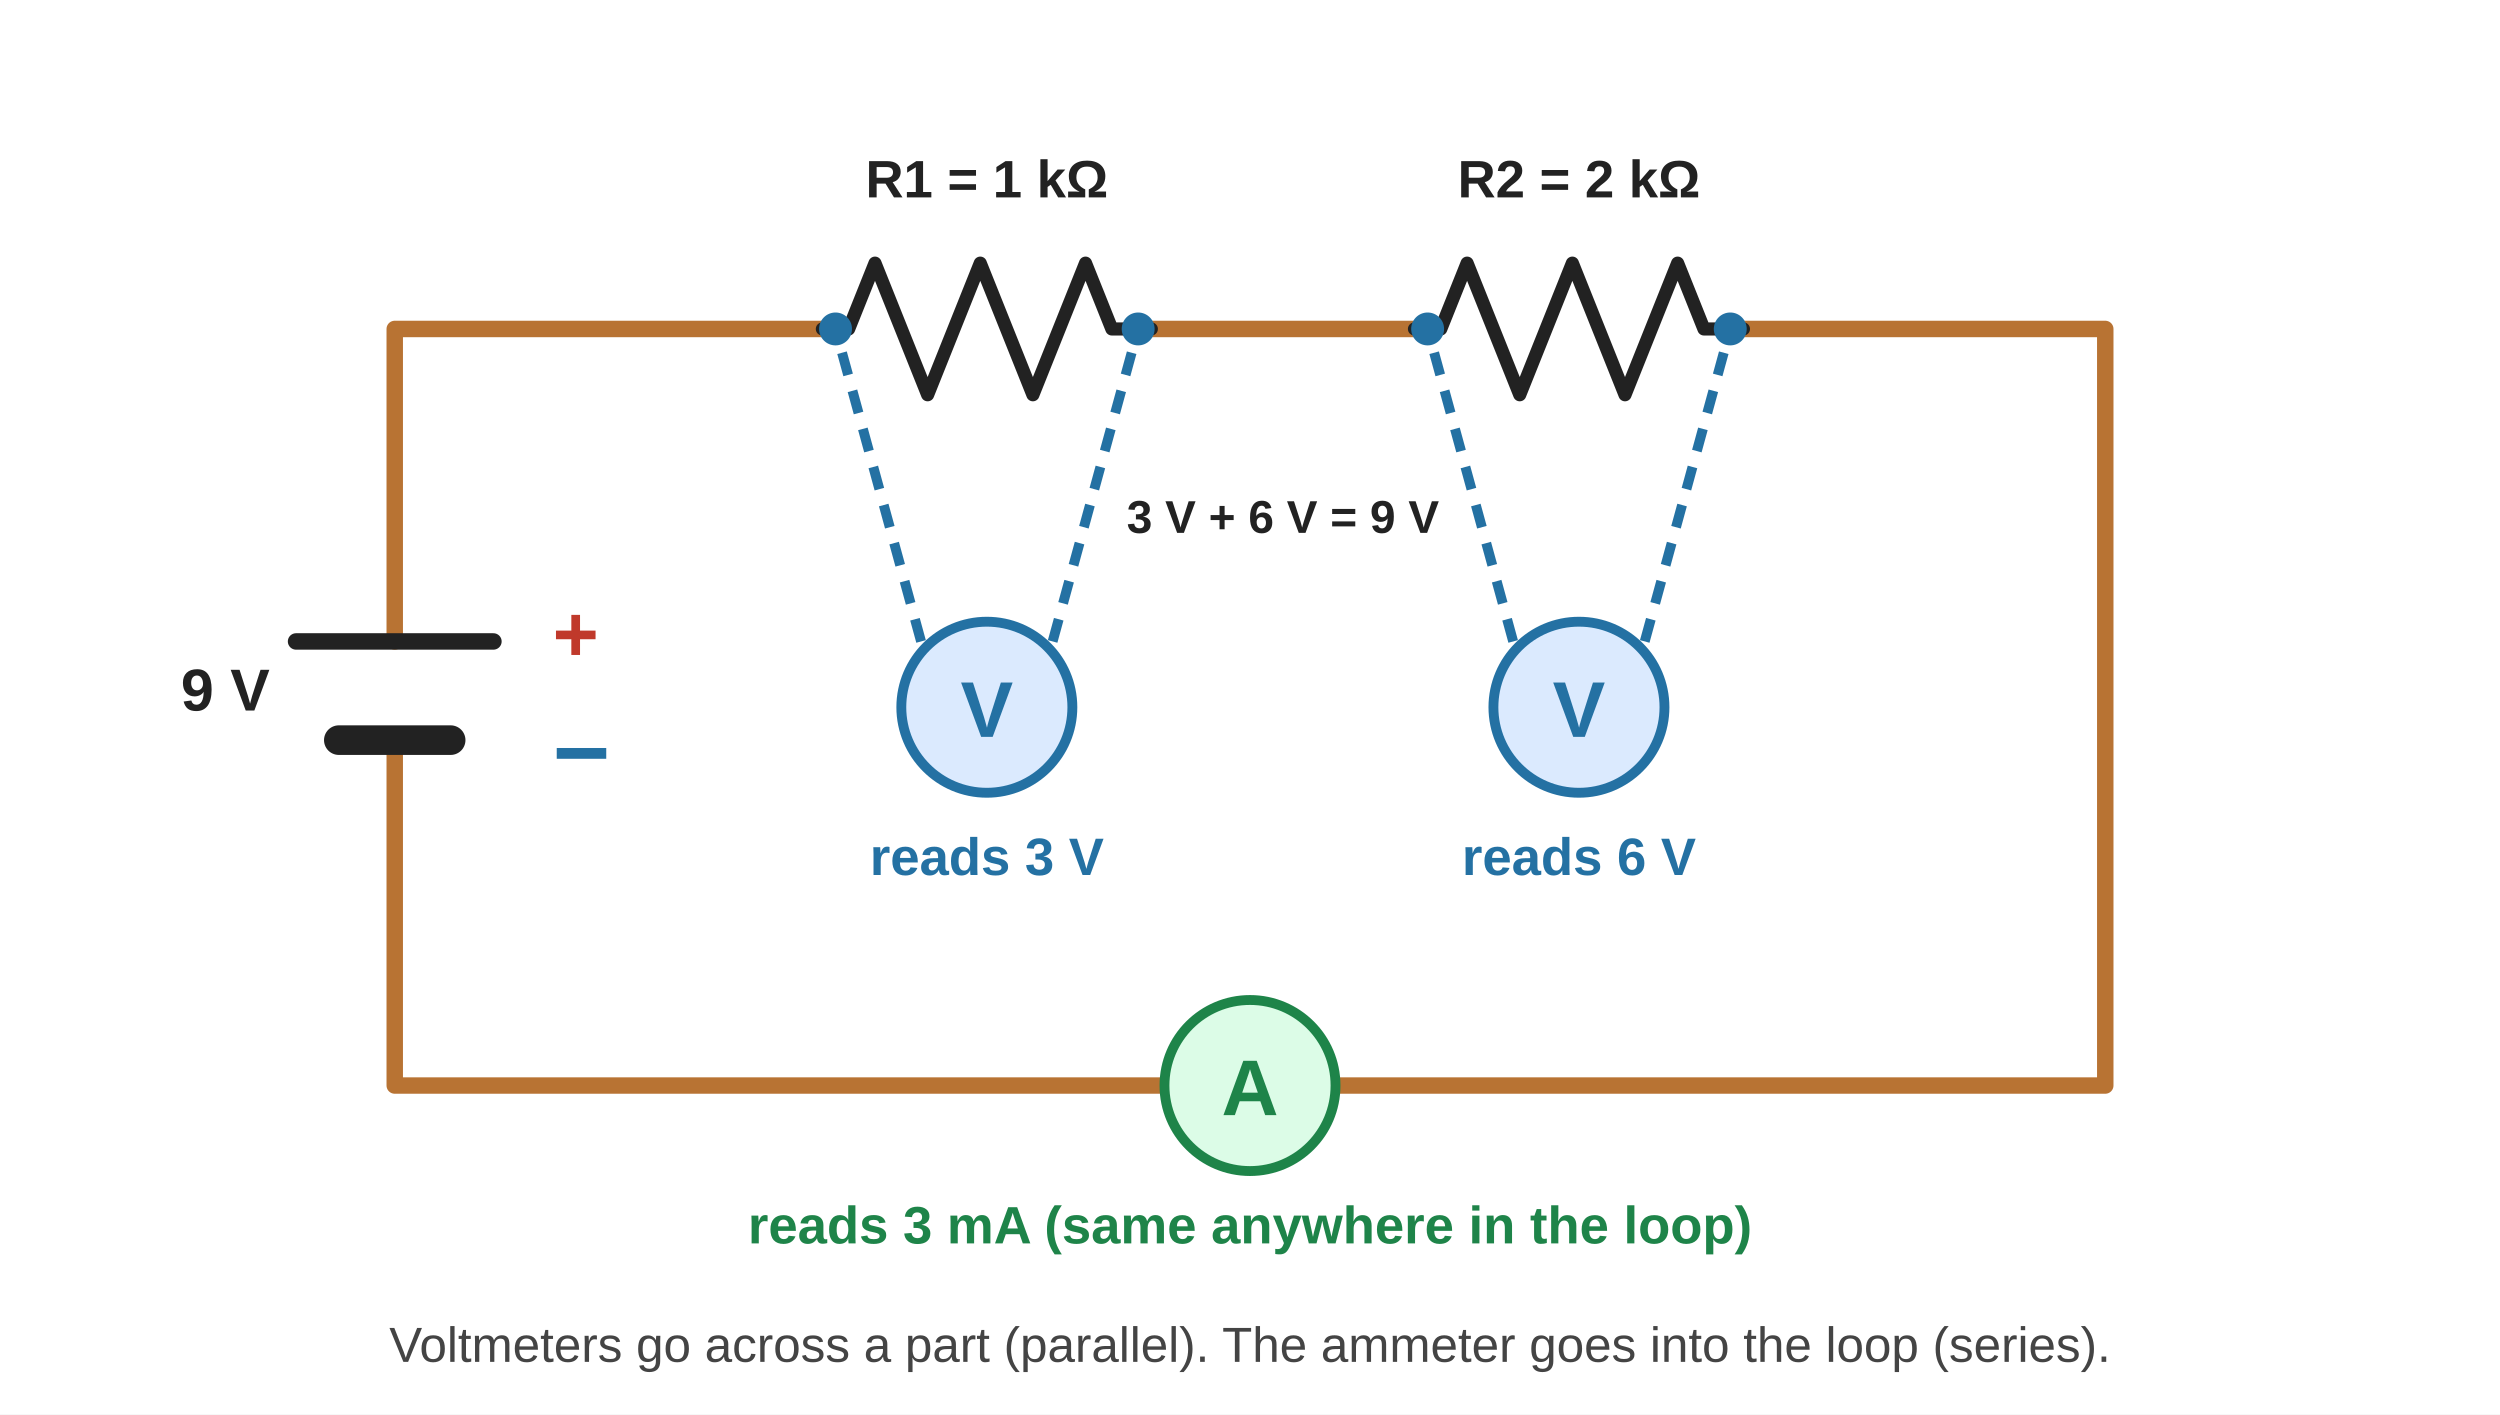
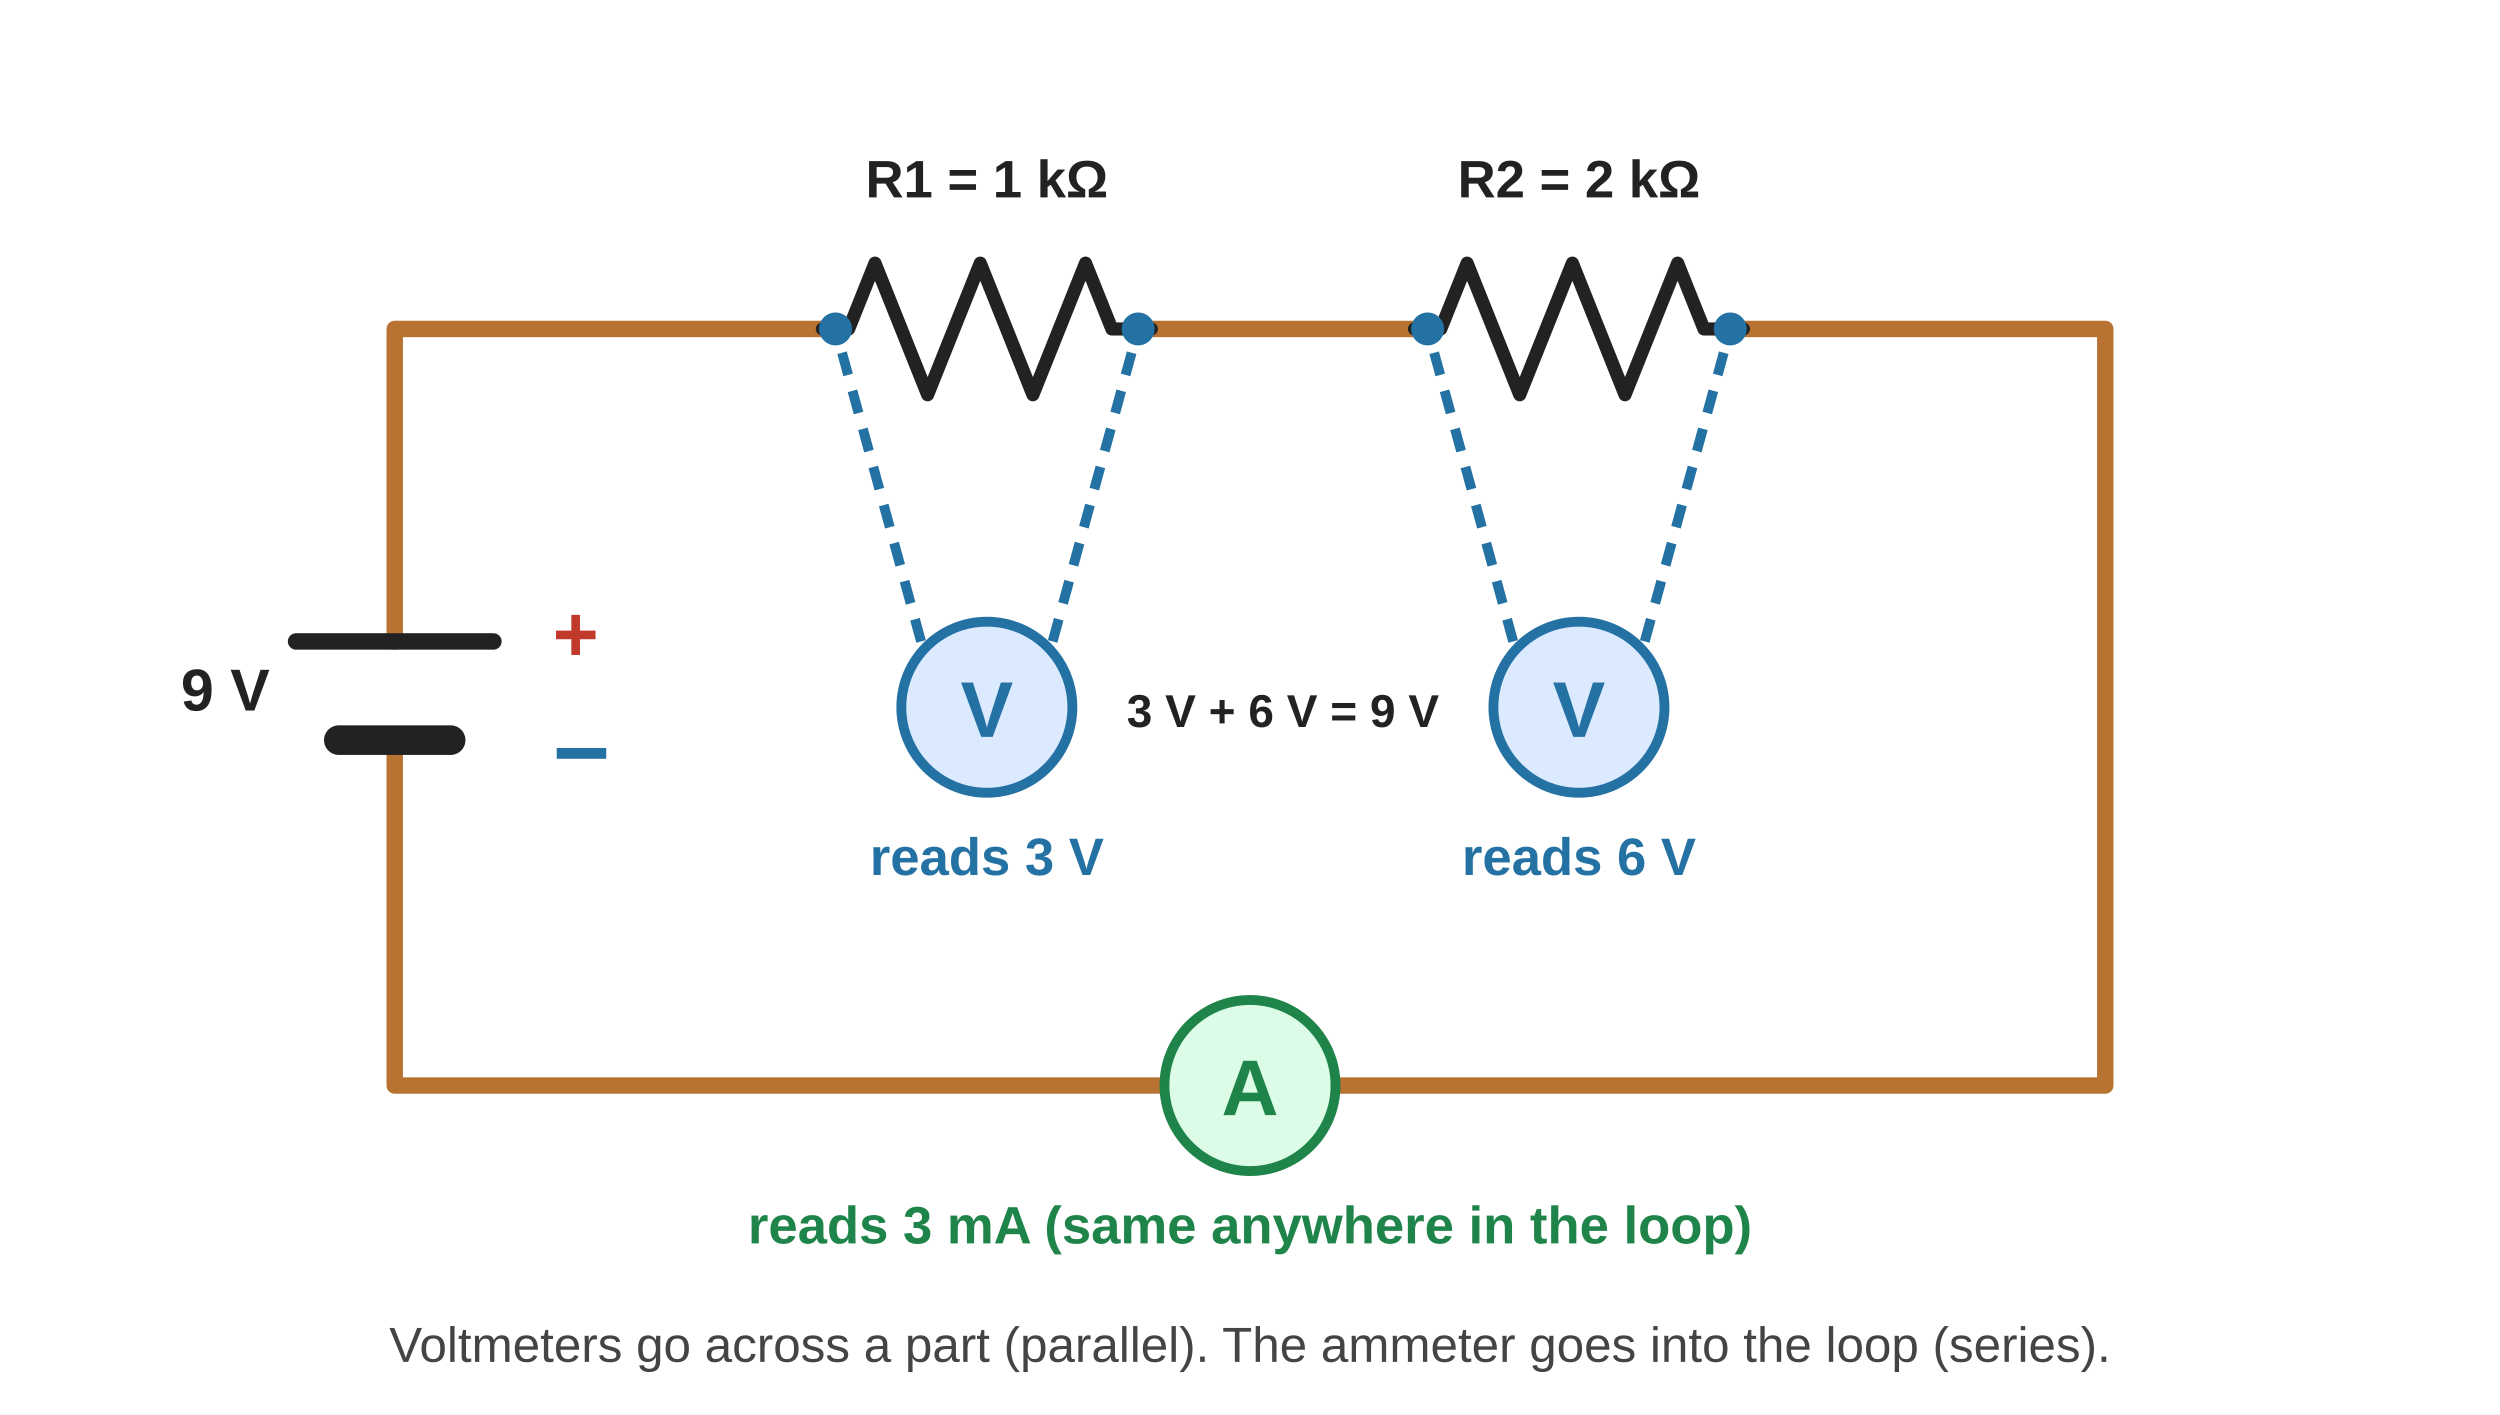
<svg xmlns="http://www.w3.org/2000/svg" viewBox="0 0 760 430" width="760" height="430" font-family="Arial, Helvetica, sans-serif">
  <rect width="760" height="430" fill="#ffffff" />
  <g stroke="#b87333" stroke-width="5" fill="none" stroke-linecap="round" stroke-linejoin="round">
    <path d="M120 195 V100 H250" />
    <path d="M350 100 H430" />
    <path d="M530 100 H640 V330 H406" />
    <path d="M354 330 H120 V225" />
  </g>
  <line x1="90" y1="195" x2="150" y2="195" stroke="#222" stroke-width="5" stroke-linecap="round" />
  <line x1="103" y1="225" x2="137" y2="225" stroke="#222" stroke-width="9" stroke-linecap="round" />
  <text x="168" y="201" font-size="24" font-weight="bold" fill="#c0392b">+</text>
  <text x="168" y="239" font-size="30" font-weight="bold" fill="#2471a3">−</text>
  <text x="82" y="216" text-anchor="end" font-size="18" font-weight="bold" fill="#222">9 V</text>
  <g stroke="#222" stroke-width="4" fill="none" stroke-linejoin="round" stroke-linecap="round">
    <path d="M250 100 H258 L266 80 L282 120 L298 80 L314 120 L330 80 L338 100 H350" />
    <path d="M430 100 H438 L446 80 L462 120 L478 80 L494 120 L510 80 L518 100 H530" />
  </g>
  <text x="300" y="60" text-anchor="middle" font-size="16" font-weight="bold" fill="#222">R1 = 1 kΩ</text>
  <text x="480" y="60" text-anchor="middle" font-size="16" font-weight="bold" fill="#222">R2 = 2 kΩ</text>
  <g stroke="#2471a3" stroke-width="3" stroke-dasharray="7 5" fill="none">
    <path d="M280 195 L254 100" />
    <path d="M320 195 L346 100" />
    <path d="M460 195 L434 100" />
    <path d="M500 195 L526 100" />
  </g>
  <g fill="#2471a3">
    <circle cx="254" cy="100" r="5" />
    <circle cx="346" cy="100" r="5" />
    <circle cx="434" cy="100" r="5" />
    <circle cx="526" cy="100" r="5" />
  </g>
  <circle cx="300" cy="215" r="26" fill="#dbeafe" stroke="#2471a3" stroke-width="3" />
  <text x="300" y="224" text-anchor="middle" font-size="24" font-weight="bold" fill="#2471a3">V</text>
  <circle cx="480" cy="215" r="26" fill="#dbeafe" stroke="#2471a3" stroke-width="3" />
  <text x="480" y="224" text-anchor="middle" font-size="24" font-weight="bold" fill="#2471a3">V</text>
  <text x="300" y="266" text-anchor="middle" font-size="16" font-weight="bold" fill="#2471a3">reads 3 V</text>
  <text x="480" y="266" text-anchor="middle" font-size="16" font-weight="bold" fill="#2471a3">reads 6 V</text>
-   <text x="390" y="162" text-anchor="middle" font-size="14" font-weight="bold" fill="#222">3 V + 6 V = 9 V</text>
+   <text x="390" y="221" text-anchor="middle" font-size="14" font-weight="bold" fill="#222">3 V + 6 V = 9 V</text>
  <circle cx="380" cy="330" r="26" fill="#dcfce7" stroke="#1e8449" stroke-width="3" />
  <text x="380" y="339" text-anchor="middle" font-size="24" font-weight="bold" fill="#1e8449">A</text>
  <text x="380" y="378" text-anchor="middle" font-size="16" font-weight="bold" fill="#1e8449">reads 3 mA (same anywhere in the loop)</text>
  <text x="380" y="414" text-anchor="middle" font-size="15" fill="#444">Voltmeters go across a part (parallel). The ammeter goes into the loop (series).</text>
</svg>
